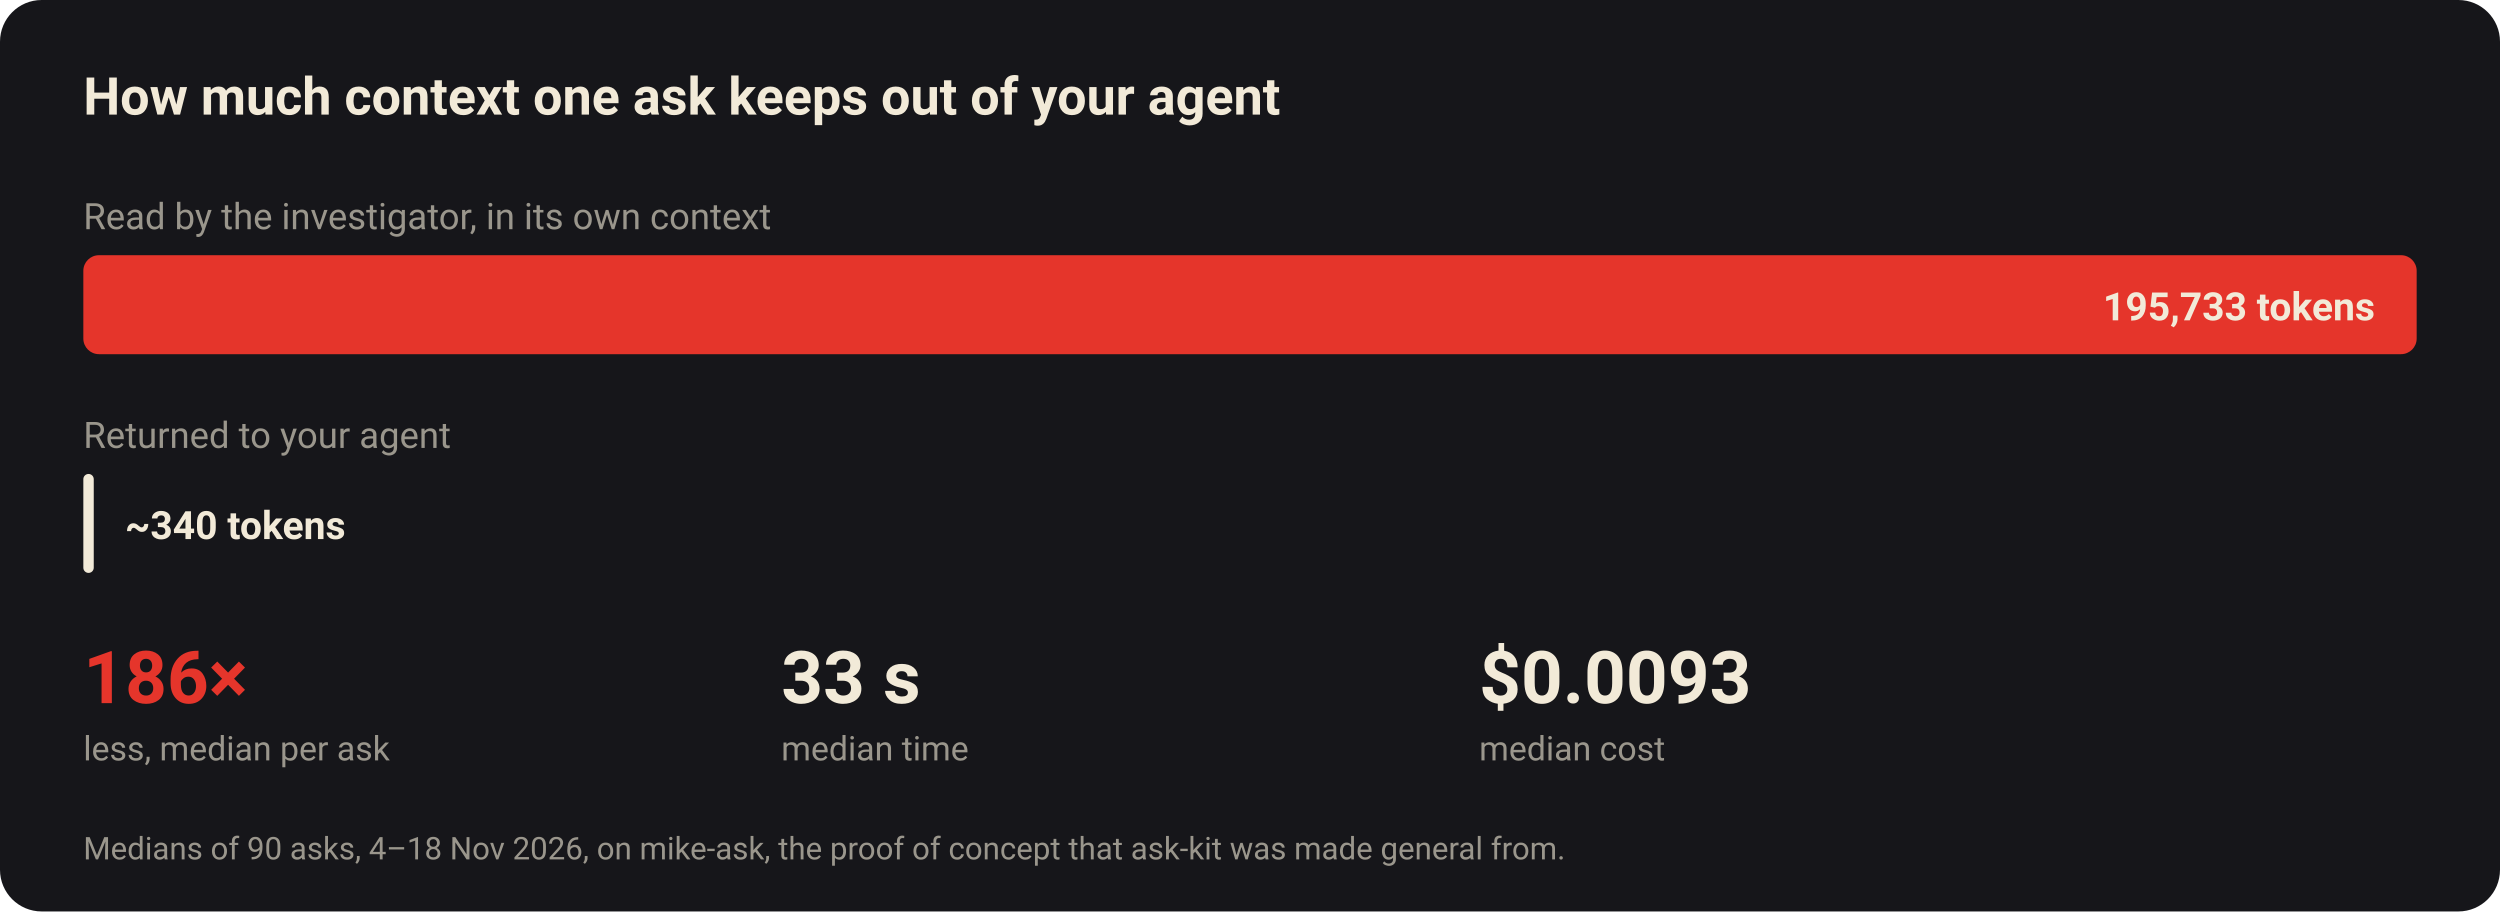
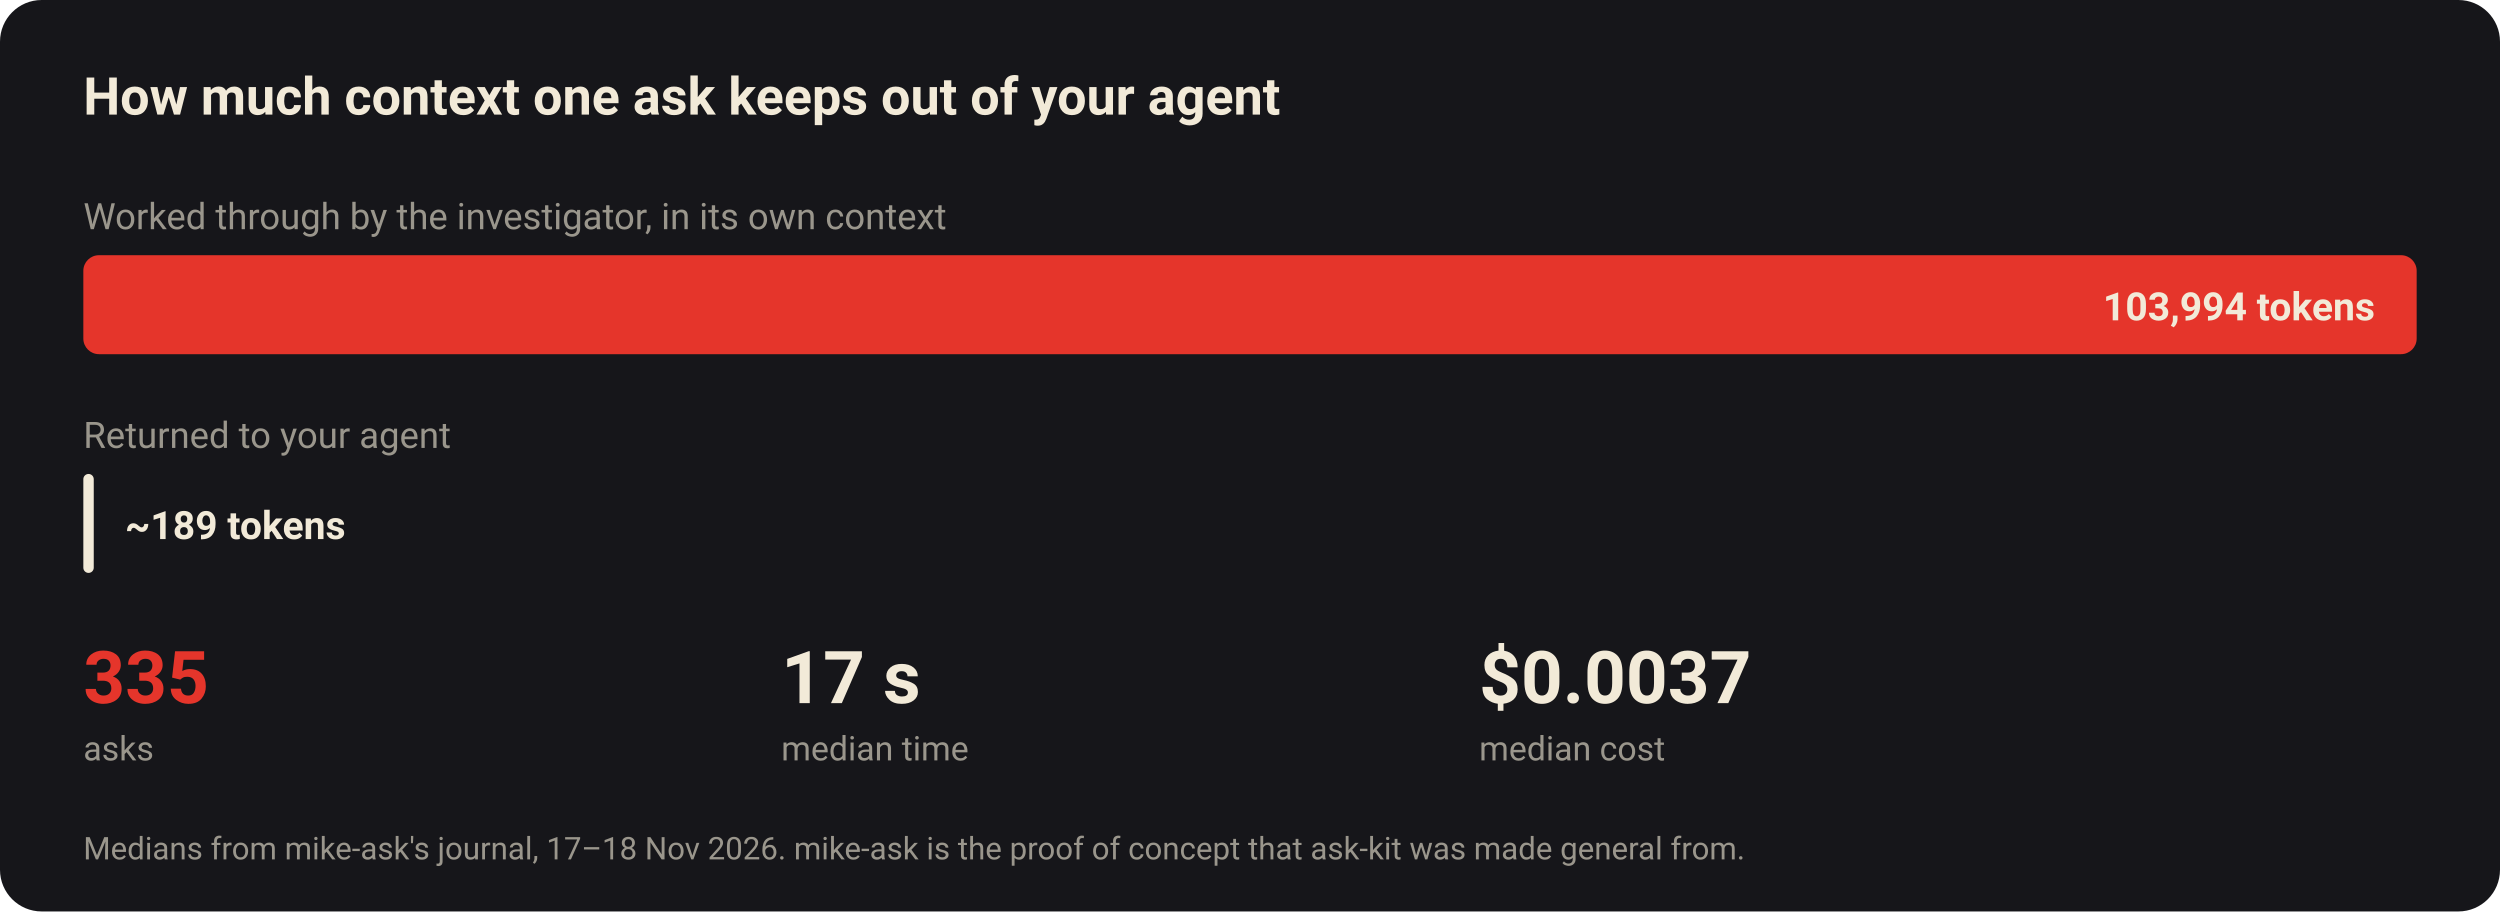
<svg xmlns="http://www.w3.org/2000/svg" viewBox="0 0 960 350" width="960" height="350" role="img" aria-labelledby="t d">
  <style>
    .sans{font-family:system-ui,-apple-system,"Segoe UI",Roboto,sans-serif}
    .cream{fill:#f2ead8}.muted{fill:#9a968c}.red{fill:#e5352b}
  </style>
  <rect width="960" height="350" rx="16" fill="#16161a" />
  <text x="32" y="44" class="sans cream" font-size="20" font-weight="700">How much context one ask keeps out of your agent</text>
-   <text x="32" y="88" class="sans muted" font-size="14">Read by the investigator, in its own context</text>
+   <text x="32" y="88" class="sans muted" font-size="14">Worked through by the investigator, in its own context</text>
  <rect x="32" y="98" width="896" height="38" rx="6" fill="#e5352b" />
-   <text x="912" y="123" class="sans cream" font-size="15" font-weight="700" text-anchor="end">195,733 tokens</text>
+   <text x="912" y="123" class="sans cream" font-size="15" font-weight="700" text-anchor="end">103,994 tokens</text>
  <text x="32" y="172" class="sans muted" font-size="14">Returned to your agent</text>
  <rect x="32" y="182" width="4" height="38" rx="2" fill="#f2ead8" />
-   <text x="48" y="207" class="sans cream" font-size="15" font-weight="700">~340 tokens</text>
-   <text x="32" y="270" class="sans red" font-size="28" font-weight="700">186×</text>
-   <text x="32" y="292" class="sans muted" font-size="13">less, median per ask</text>
-   <text x="300" y="270" class="sans cream" font-size="28" font-weight="700">33 s</text>
+   <text x="48" y="207" class="sans cream" font-size="15" font-weight="700">~189 tokens</text>
+   <text x="32" y="270" class="sans red" font-size="28" font-weight="700">335</text>
+   <text x="32" y="292" class="sans muted" font-size="13">asks</text>
+   <text x="300" y="270" class="sans cream" font-size="28" font-weight="700">17 s</text>
  <text x="300" y="292" class="sans muted" font-size="13">median time</text>
-   <text x="568" y="270" class="sans cream" font-size="28" font-weight="700">$0.0093</text>
+   <text x="568" y="270" class="sans cream" font-size="28" font-weight="700">$0.0037</text>
  <text x="568" y="292" class="sans muted" font-size="13">median cost</text>
-   <text x="32" y="330" class="sans muted" font-size="12">Medians of 90 asks, 4–18 Nov 2026, on mike-ask, the proof of concept that ask-kit was made general from.</text>
+   <text x="32" y="330" class="sans muted" font-size="12">Medians from mike-ask's journal, 17–18 Nov 2026. mike-ask is the proof of concept that ask-kit was made general from.</text>
</svg>
